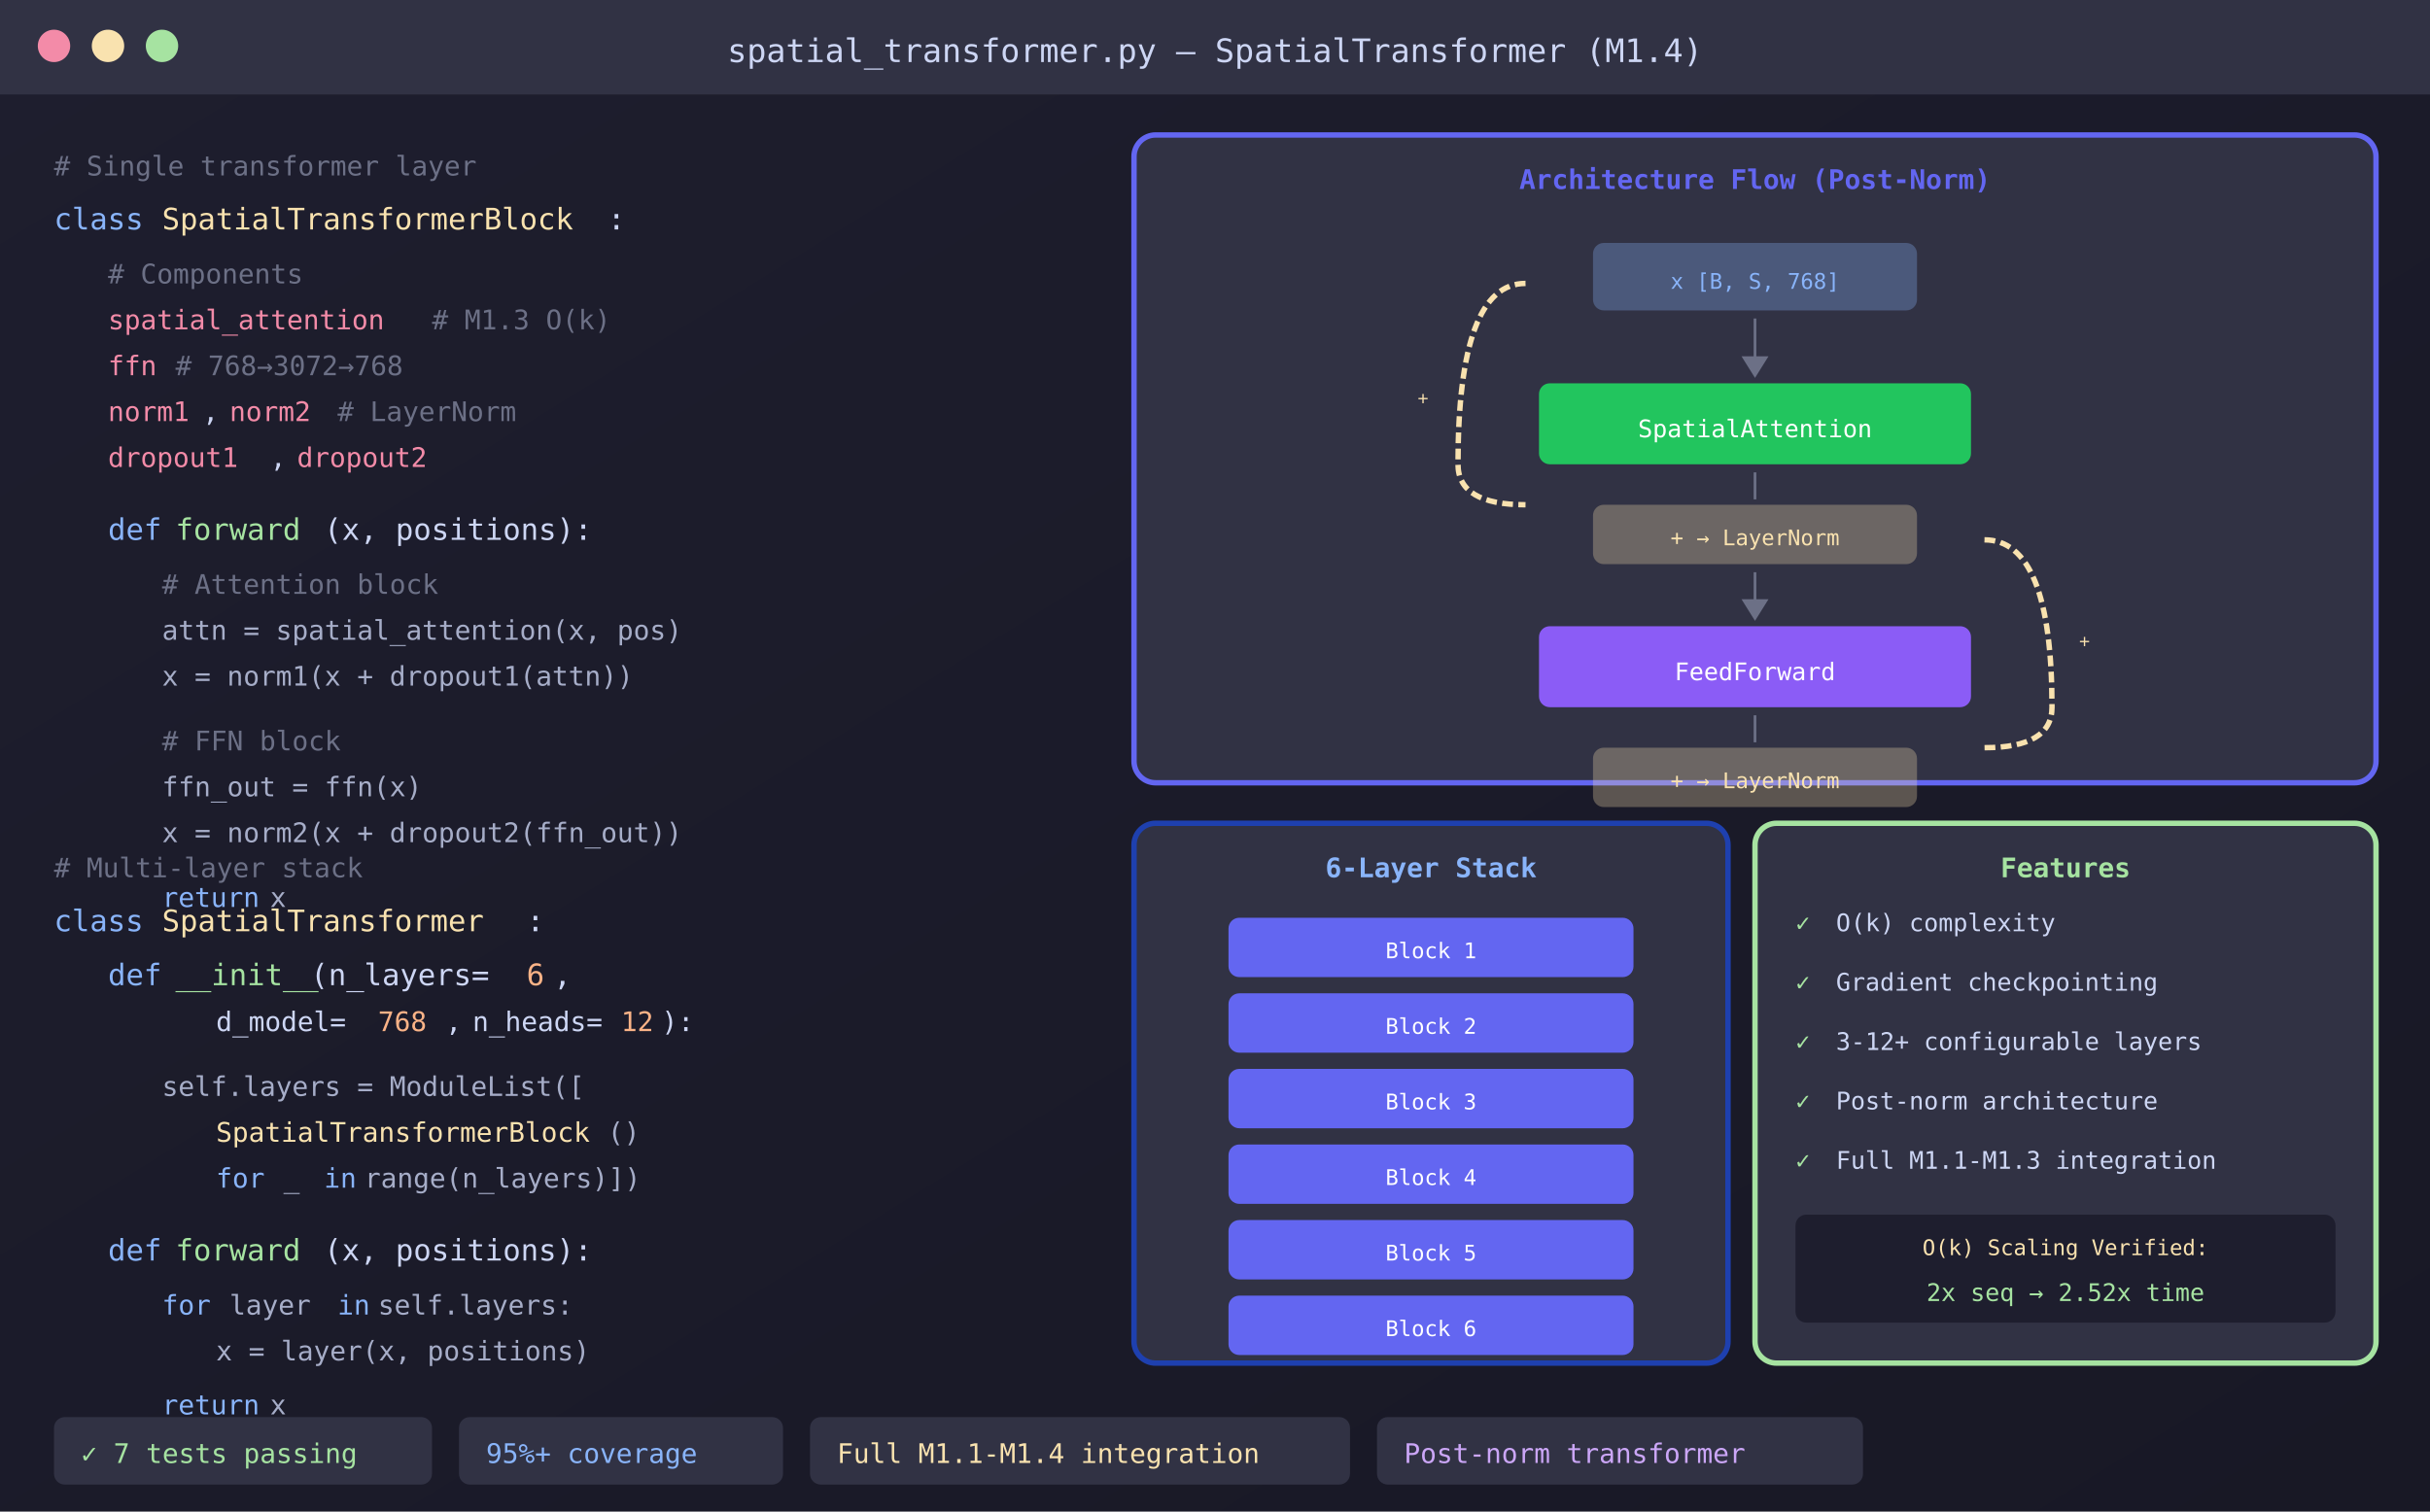
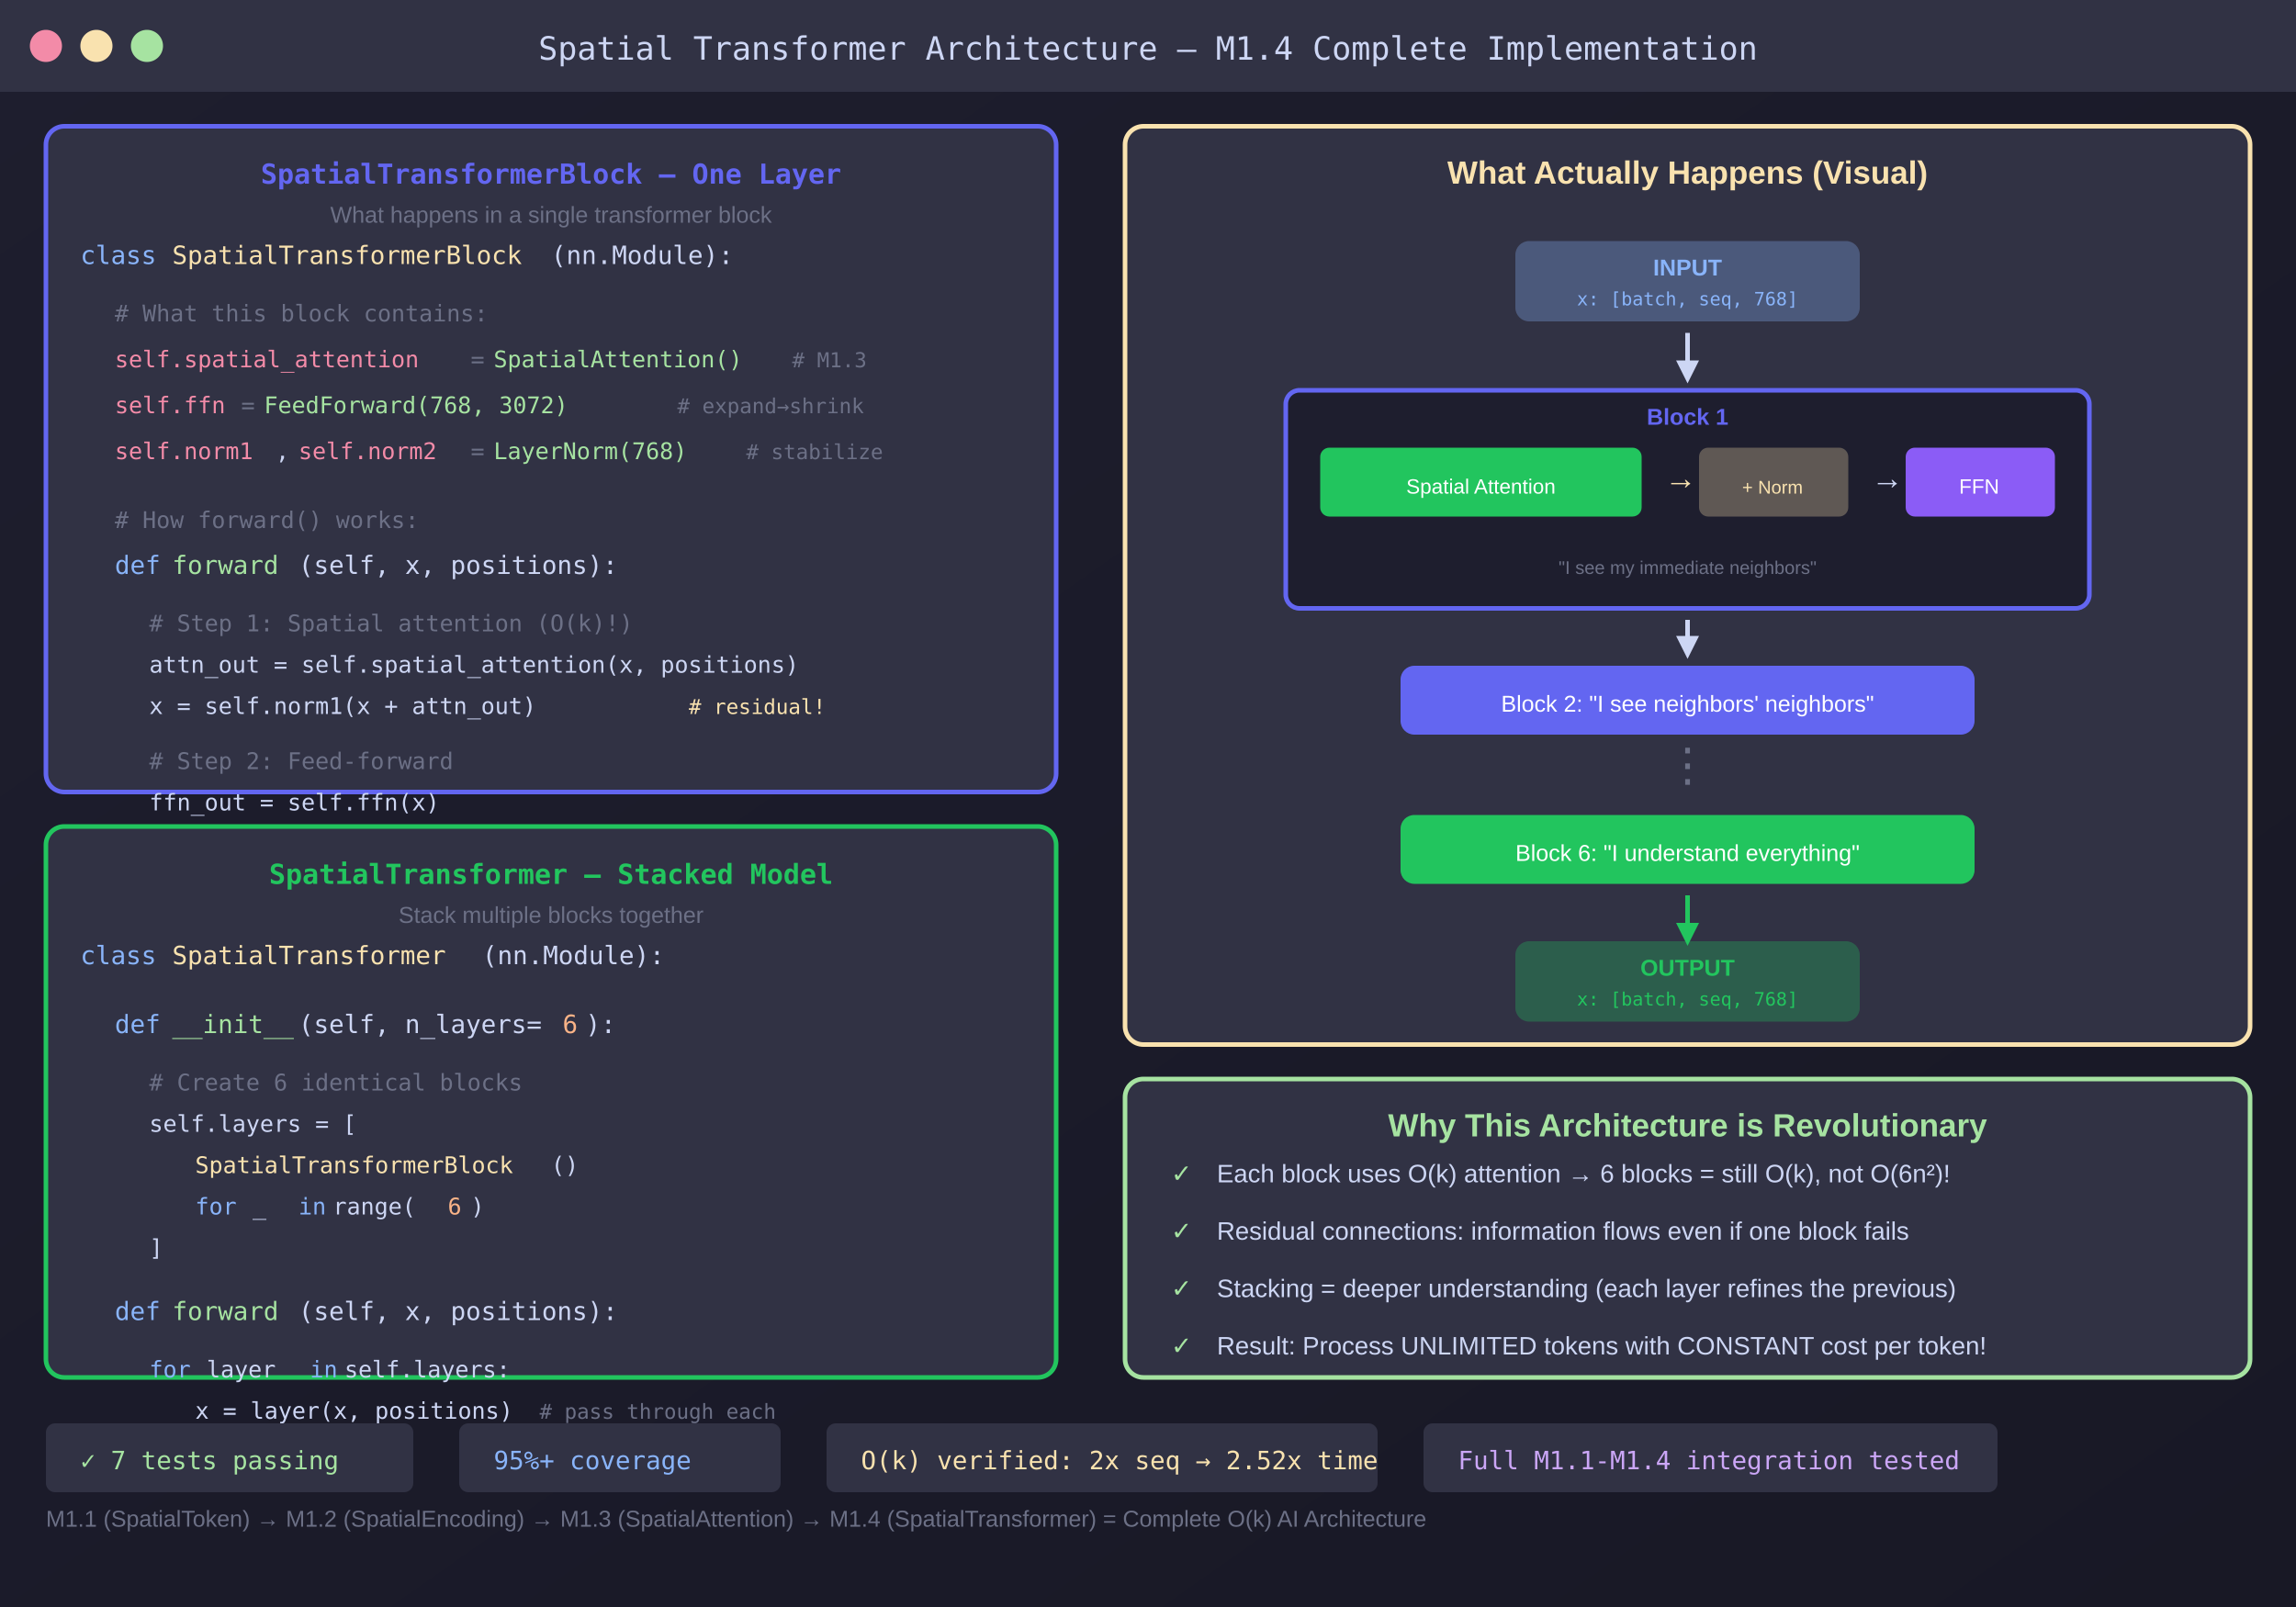
- <svg xmlns="http://www.w3.org/2000/svg" viewBox="0 0 900 560">
+ <svg xmlns="http://www.w3.org/2000/svg" viewBox="0 0 1000 700">
  <defs>
-     <linearGradient id="bgTransCode" x1="0%" y1="0%" x2="100%" y2="100%">
+     <linearGradient id="bgTransCode2" x1="0%" y1="0%" x2="100%" y2="100%">
      <stop offset="0%" style="stop-color:#1e1e2e" />
      <stop offset="100%" style="stop-color:#181825" />
    </linearGradient>
  </defs>
-   <rect x="0" y="0" width="900" height="560" fill="url(#bgTransCode)" />
-   <rect x="0" y="0" width="900" height="35" fill="#313244" />
-   <circle cx="20" cy="17" r="6" fill="#f38ba8" />
-   <circle cx="40" cy="17" r="6" fill="#f9e2af" />
-   <circle cx="60" cy="17" r="6" fill="#a6e3a1" />
-   <text x="450" y="23" text-anchor="middle" font-family="monospace" font-size="12" fill="#cdd6f4">spatial_transformer.py — SpatialTransformer (M1.4)</text>
-   <g transform="translate(20, 50)">
-     <text x="0" y="15" font-family="monospace" font-size="10" fill="#6c7086"># Single transformer layer</text>
-     <text x="0" y="35" font-family="monospace" font-size="11" fill="#89b4fa">class</text>
-     <text x="40" y="35" font-family="monospace" font-size="11" fill="#f9e2af">SpatialTransformerBlock</text>
-     <text x="205" y="35" font-family="monospace" font-size="11" fill="#cdd6f4">:</text>
-     <text x="20" y="55" font-family="monospace" font-size="10" fill="#6c7086"># Components</text>
-     <text x="20" y="72" font-family="monospace" font-size="10" fill="#f38ba8">spatial_attention</text>
-     <text x="140" y="72" font-family="monospace" font-size="10" fill="#6c7086"># M1.3 O(k)</text>
-     <text x="20" y="89" font-family="monospace" font-size="10" fill="#f38ba8">ffn</text>
-     <text x="45" y="89" font-family="monospace" font-size="10" fill="#6c7086"># 768→3072→768</text>
-     <text x="20" y="106" font-family="monospace" font-size="10" fill="#f38ba8">norm1</text>
-     <text x="55" y="106" font-family="monospace" font-size="10" fill="#cdd6f4">,</text>
-     <text x="65" y="106" font-family="monospace" font-size="10" fill="#f38ba8">norm2</text>
-     <text x="105" y="106" font-family="monospace" font-size="10" fill="#6c7086"># LayerNorm</text>
-     <text x="20" y="123" font-family="monospace" font-size="10" fill="#f38ba8">dropout1</text>
-     <text x="80" y="123" font-family="monospace" font-size="10" fill="#cdd6f4">,</text>
-     <text x="90" y="123" font-family="monospace" font-size="10" fill="#f38ba8">dropout2</text>
-     <text x="20" y="150" font-family="monospace" font-size="11" fill="#89b4fa">def</text>
-     <text x="45" y="150" font-family="monospace" font-size="11" fill="#a6e3a1">forward</text>
-     <text x="100" y="150" font-family="monospace" font-size="11" fill="#cdd6f4">(x, positions):</text>
-     <text x="40" y="170" font-family="monospace" font-size="10" fill="#6c7086"># Attention block</text>
-     <text x="40" y="187" font-family="monospace" font-size="10" fill="#a6adc8">attn = spatial_attention(x, pos)</text>
-     <text x="40" y="204" font-family="monospace" font-size="10" fill="#a6adc8">x = norm1(x + dropout1(attn))</text>
-     <text x="40" y="228" font-family="monospace" font-size="10" fill="#6c7086"># FFN block</text>
-     <text x="40" y="245" font-family="monospace" font-size="10" fill="#a6adc8">ffn_out = ffn(x)</text>
-     <text x="40" y="262" font-family="monospace" font-size="10" fill="#a6adc8">x = norm2(x + dropout2(ffn_out))</text>
-     <text x="40" y="286" font-family="monospace" font-size="10" fill="#89b4fa">return</text>
-     <text x="80" y="286" font-family="monospace" font-size="10" fill="#a6adc8"> x</text>
-   </g>
-   <g transform="translate(20, 310)">
-     <text x="0" y="15" font-family="monospace" font-size="10" fill="#6c7086"># Multi-layer stack</text>
-     <text x="0" y="35" font-family="monospace" font-size="11" fill="#89b4fa">class</text>
-     <text x="40" y="35" font-family="monospace" font-size="11" fill="#f9e2af">SpatialTransformer</text>
-     <text x="175" y="35" font-family="monospace" font-size="11" fill="#cdd6f4">:</text>
-     <text x="20" y="55" font-family="monospace" font-size="11" fill="#89b4fa">def</text>
-     <text x="45" y="55" font-family="monospace" font-size="11" fill="#a6e3a1">__init__</text>
-     <text x="95" y="55" font-family="monospace" font-size="11" fill="#cdd6f4">(n_layers=</text>
-     <text x="175" y="55" font-family="monospace" font-size="11" fill="#fab387">6</text>
-     <text x="185" y="55" font-family="monospace" font-size="11" fill="#cdd6f4">,</text>
-     <text x="60" y="72" font-family="monospace" font-size="10" fill="#cdd6f4">d_model=</text>
-     <text x="120" y="72" font-family="monospace" font-size="10" fill="#fab387">768</text>
-     <text x="145" y="72" font-family="monospace" font-size="10" fill="#cdd6f4">,</text>
-     <text x="155" y="72" font-family="monospace" font-size="10" fill="#cdd6f4">n_heads=</text>
-     <text x="210" y="72" font-family="monospace" font-size="10" fill="#fab387">12</text>
-     <text x="225" y="72" font-family="monospace" font-size="10" fill="#cdd6f4">):</text>
-     <text x="40" y="96" font-family="monospace" font-size="10" fill="#a6adc8">self.layers = ModuleList([</text>
-     <text x="60" y="113" font-family="monospace" font-size="10" fill="#f9e2af">SpatialTransformerBlock</text>
-     <text x="205" y="113" font-family="monospace" font-size="10" fill="#a6adc8">()</text>
-     <text x="60" y="130" font-family="monospace" font-size="10" fill="#89b4fa">for</text>
-     <text x="85" y="130" font-family="monospace" font-size="10" fill="#a6adc8"> _ </text>
-     <text x="100" y="130" font-family="monospace" font-size="10" fill="#89b4fa">in</text>
-     <text x="115" y="130" font-family="monospace" font-size="10" fill="#a6adc8"> range(n_layers)])</text>
-     <text x="20" y="157" font-family="monospace" font-size="11" fill="#89b4fa">def</text>
-     <text x="45" y="157" font-family="monospace" font-size="11" fill="#a6e3a1">forward</text>
-     <text x="100" y="157" font-family="monospace" font-size="11" fill="#cdd6f4">(x, positions):</text>
-     <text x="40" y="177" font-family="monospace" font-size="10" fill="#89b4fa">for</text>
-     <text x="65" y="177" font-family="monospace" font-size="10" fill="#a6adc8"> layer </text>
-     <text x="105" y="177" font-family="monospace" font-size="10" fill="#89b4fa">in</text>
-     <text x="120" y="177" font-family="monospace" font-size="10" fill="#a6adc8"> self.layers:</text>
-     <text x="60" y="194" font-family="monospace" font-size="10" fill="#a6adc8">x = layer(x, positions)</text>
-     <text x="40" y="214" font-family="monospace" font-size="10" fill="#89b4fa">return</text>
-     <text x="80" y="214" font-family="monospace" font-size="10" fill="#a6adc8"> x</text>
-   </g>
-   <g transform="translate(420, 50)">
-     <rect x="0" y="0" width="460" height="240" rx="8" fill="#313244" stroke="#6366f1" stroke-width="2" />
-     <text x="230" y="20" text-anchor="middle" font-family="monospace" font-size="10" fill="#6366f1" font-weight="bold">Architecture Flow (Post-Norm)</text>
-     <g transform="translate(30, 40)">
-       <rect x="140" y="0" width="120" height="25" rx="4" fill="#89b4fa" opacity="0.3" />
-       <text x="200" y="17" text-anchor="middle" font-family="monospace" font-size="8" fill="#89b4fa">x [B, S, 768]</text>
-       <line x1="200" y1="28" x2="200" y2="45" stroke="#6c7086" stroke-width="1" />
-       <polygon points="195,42 200,50 205,42" fill="#6c7086" />
-       <rect x="120" y="52" width="160" height="30" rx="4" fill="#22c55e" />
-       <text x="200" y="72" text-anchor="middle" font-family="monospace" font-size="9" fill="white">SpatialAttention</text>
-       <path d="M 115 15 Q 90 15, 90 82 Q 90 97, 115 97" stroke="#f9e2af" stroke-width="2" fill="none" stroke-dasharray="4,2" />
-       <text x="75" y="60" font-family="Arial" font-size="7" fill="#f9e2af">+</text>
-       <line x1="200" y1="85" x2="200" y2="95" stroke="#6c7086" stroke-width="1" />
-       <rect x="140" y="97" width="120" height="22" rx="4" fill="#f9e2af" opacity="0.3" />
-       <text x="200" y="112" text-anchor="middle" font-family="monospace" font-size="8" fill="#f9e2af">+ → LayerNorm</text>
-       <line x1="200" y1="122" x2="200" y2="135" stroke="#6c7086" stroke-width="1" />
-       <polygon points="195,132 200,140 205,132" fill="#6c7086" />
-       <rect x="120" y="142" width="160" height="30" rx="4" fill="#8b5cf6" />
-       <text x="200" y="162" text-anchor="middle" font-family="monospace" font-size="9" fill="white">FeedForward</text>
-       <path d="M 285 110 Q 310 110, 310 172 Q 310 187, 285 187" stroke="#f9e2af" stroke-width="2" fill="none" stroke-dasharray="4,2" />
-       <text x="320" y="150" font-family="Arial" font-size="7" fill="#f9e2af">+</text>
-       <line x1="200" y1="175" x2="200" y2="185" stroke="#6c7086" stroke-width="1" />
-       <rect x="140" y="187" width="120" height="22" rx="4" fill="#f9e2af" opacity="0.3" />
-       <text x="200" y="202" text-anchor="middle" font-family="monospace" font-size="8" fill="#f9e2af">+ → LayerNorm</text>
+   <rect x="0" y="0" width="1000" height="700" fill="url(#bgTransCode2)" />
+   <rect x="0" y="0" width="1000" height="40" fill="#313244" />
+   <circle cx="20" cy="20" r="7" fill="#f38ba8" />
+   <circle cx="42" cy="20" r="7" fill="#f9e2af" />
+   <circle cx="64" cy="20" r="7" fill="#a6e3a1" />
+   <text x="500" y="26" text-anchor="middle" font-family="monospace" font-size="14" fill="#cdd6f4">Spatial Transformer Architecture — M1.4 Complete Implementation</text>
+   <g transform="translate(20, 55)">
+     <rect x="0" y="0" width="440" height="290" rx="8" fill="#313244" stroke="#6366f1" stroke-width="2" />
+     <text x="220" y="25" text-anchor="middle" font-family="monospace" font-size="12" fill="#6366f1" font-weight="bold">SpatialTransformerBlock — One Layer</text>
+     <text x="220" y="42" text-anchor="middle" font-family="Arial" font-size="10" fill="#6c7086">What happens in a single transformer block</text>
+     <g transform="translate(15, 60)">
+       <text x="0" y="0" font-family="monospace" font-size="11" fill="#89b4fa">class</text>
+       <text x="40" y="0" font-family="monospace" font-size="11" fill="#f9e2af">SpatialTransformerBlock</text>
+       <text x="205" y="0" font-family="monospace" font-size="11" fill="#cdd6f4">(nn.Module):</text>
+       <text x="15" y="25" font-family="monospace" font-size="10" fill="#6c7086"># What this block contains:</text>
+       <text x="15" y="45" font-family="monospace" font-size="10" fill="#f38ba8">self.spatial_attention</text>
+       <text x="170" y="45" font-family="monospace" font-size="10" fill="#6c7086">=</text>
+       <text x="180" y="45" font-family="monospace" font-size="10" fill="#a6e3a1">SpatialAttention()</text>
+       <text x="310" y="45" font-family="monospace" font-size="9" fill="#6c7086"># M1.3</text>
+       <text x="15" y="65" font-family="monospace" font-size="10" fill="#f38ba8">self.ffn</text>
+       <text x="70" y="65" font-family="monospace" font-size="10" fill="#6c7086">=</text>
+       <text x="80" y="65" font-family="monospace" font-size="10" fill="#a6e3a1">FeedForward(768, 3072)</text>
+       <text x="260" y="65" font-family="monospace" font-size="9" fill="#6c7086"># expand→shrink</text>
+       <text x="15" y="85" font-family="monospace" font-size="10" fill="#f38ba8">self.norm1</text>
+       <text x="85" y="85" font-family="monospace" font-size="10" fill="#cdd6f4">,</text>
+       <text x="95" y="85" font-family="monospace" font-size="10" fill="#f38ba8">self.norm2</text>
+       <text x="170" y="85" font-family="monospace" font-size="10" fill="#6c7086">=</text>
+       <text x="180" y="85" font-family="monospace" font-size="10" fill="#a6e3a1">LayerNorm(768)</text>
+       <text x="290" y="85" font-family="monospace" font-size="9" fill="#6c7086"># stabilize</text>
+       <text x="15" y="115" font-family="monospace" font-size="10" fill="#6c7086"># How forward() works:</text>
+       <text x="15" y="135" font-family="monospace" font-size="11" fill="#89b4fa">def</text>
+       <text x="40" y="135" font-family="monospace" font-size="11" fill="#a6e3a1">forward</text>
+       <text x="95" y="135" font-family="monospace" font-size="11" fill="#cdd6f4">(self, x, positions):</text>
+       <text x="30" y="160" font-family="monospace" font-size="10" fill="#6c7086"># Step 1: Spatial attention (O(k)!)</text>
+       <text x="30" y="178" font-family="monospace" font-size="10" fill="#cdd6f4">attn_out = self.spatial_attention(x, positions)</text>
+       <text x="30" y="196" font-family="monospace" font-size="10" fill="#cdd6f4">x = self.norm1(x + attn_out)</text>
+       <text x="265" y="196" font-family="monospace" font-size="9" fill="#f9e2af"># residual!</text>
+       <text x="30" y="220" font-family="monospace" font-size="10" fill="#6c7086"># Step 2: Feed-forward</text>
+       <text x="30" y="238" font-family="monospace" font-size="10" fill="#cdd6f4">ffn_out = self.ffn(x)</text>
+       <text x="30" y="256" font-family="monospace" font-size="10" fill="#cdd6f4">x = self.norm2(x + ffn_out)</text>
+       <text x="235" y="256" font-family="monospace" font-size="9" fill="#f9e2af"># residual!</text>
+       <text x="30" y="280" font-family="monospace" font-size="10" fill="#89b4fa">return</text>
+       <text x="70" y="280" font-family="monospace" font-size="10" fill="#cdd6f4"> x</text>
    </g>
  </g>
-   <g transform="translate(420, 305)">
-     <rect x="0" y="0" width="220" height="200" rx="8" fill="#313244" stroke="#1e40af" stroke-width="2" />
-     <text x="110" y="20" text-anchor="middle" font-family="monospace" font-size="10" fill="#89b4fa" font-weight="bold">6-Layer Stack</text>
-     <g transform="translate(35, 35)">
-       <rect x="0" y="0" width="150" height="22" rx="4" fill="#6366f1" />
-       <text x="75" y="15" text-anchor="middle" font-family="monospace" font-size="8" fill="white">Block 1</text>
-       <rect x="0" y="28" width="150" height="22" rx="4" fill="#6366f1" />
-       <text x="75" y="43" text-anchor="middle" font-family="monospace" font-size="8" fill="white">Block 2</text>
-       <rect x="0" y="56" width="150" height="22" rx="4" fill="#6366f1" />
-       <text x="75" y="71" text-anchor="middle" font-family="monospace" font-size="8" fill="white">Block 3</text>
-       <rect x="0" y="84" width="150" height="22" rx="4" fill="#6366f1" />
-       <text x="75" y="99" text-anchor="middle" font-family="monospace" font-size="8" fill="white">Block 4</text>
-       <rect x="0" y="112" width="150" height="22" rx="4" fill="#6366f1" />
-       <text x="75" y="127" text-anchor="middle" font-family="monospace" font-size="8" fill="white">Block 5</text>
-       <rect x="0" y="140" width="150" height="22" rx="4" fill="#6366f1" />
-       <text x="75" y="155" text-anchor="middle" font-family="monospace" font-size="8" fill="white">Block 6</text>
+   <g transform="translate(20, 360)">
+     <rect x="0" y="0" width="440" height="240" rx="8" fill="#313244" stroke="#22c55e" stroke-width="2" />
+     <text x="220" y="25" text-anchor="middle" font-family="monospace" font-size="12" fill="#22c55e" font-weight="bold">SpatialTransformer — Stacked Model</text>
+     <text x="220" y="42" text-anchor="middle" font-family="Arial" font-size="10" fill="#6c7086">Stack multiple blocks together</text>
+     <g transform="translate(15, 60)">
+       <text x="0" y="0" font-family="monospace" font-size="11" fill="#89b4fa">class</text>
+       <text x="40" y="0" font-family="monospace" font-size="11" fill="#f9e2af">SpatialTransformer</text>
+       <text x="175" y="0" font-family="monospace" font-size="11" fill="#cdd6f4">(nn.Module):</text>
+       <text x="15" y="30" font-family="monospace" font-size="11" fill="#89b4fa">def</text>
+       <text x="40" y="30" font-family="monospace" font-size="11" fill="#a6e3a1">__init__</text>
+       <text x="95" y="30" font-family="monospace" font-size="11" fill="#cdd6f4">(self, n_layers=</text>
+       <text x="210" y="30" font-family="monospace" font-size="11" fill="#fab387">6</text>
+       <text x="220" y="30" font-family="monospace" font-size="11" fill="#cdd6f4">):</text>
+       <text x="30" y="55" font-family="monospace" font-size="10" fill="#6c7086"># Create 6 identical blocks</text>
+       <text x="30" y="73" font-family="monospace" font-size="10" fill="#cdd6f4">self.layers = [</text>
+       <text x="50" y="91" font-family="monospace" font-size="10" fill="#f9e2af">SpatialTransformerBlock</text>
+       <text x="205" y="91" font-family="monospace" font-size="10" fill="#cdd6f4">()</text>
+       <text x="50" y="109" font-family="monospace" font-size="10" fill="#89b4fa">for</text>
+       <text x="75" y="109" font-family="monospace" font-size="10" fill="#cdd6f4"> _ </text>
+       <text x="95" y="109" font-family="monospace" font-size="10" fill="#89b4fa">in</text>
+       <text x="110" y="109" font-family="monospace" font-size="10" fill="#cdd6f4"> range(</text>
+       <text x="160" y="109" font-family="monospace" font-size="10" fill="#fab387">6</text>
+       <text x="170" y="109" font-family="monospace" font-size="10" fill="#cdd6f4">)</text>
+       <text x="30" y="127" font-family="monospace" font-size="10" fill="#cdd6f4">]</text>
+       <text x="15" y="155" font-family="monospace" font-size="11" fill="#89b4fa">def</text>
+       <text x="40" y="155" font-family="monospace" font-size="11" fill="#a6e3a1">forward</text>
+       <text x="95" y="155" font-family="monospace" font-size="11" fill="#cdd6f4">(self, x, positions):</text>
+       <text x="30" y="180" font-family="monospace" font-size="10" fill="#89b4fa">for</text>
+       <text x="55" y="180" font-family="monospace" font-size="10" fill="#cdd6f4"> layer </text>
+       <text x="100" y="180" font-family="monospace" font-size="10" fill="#89b4fa">in</text>
+       <text x="115" y="180" font-family="monospace" font-size="10" fill="#cdd6f4"> self.layers:</text>
+       <text x="50" y="198" font-family="monospace" font-size="10" fill="#cdd6f4">x = layer(x, positions)</text>
+       <text x="200" y="198" font-family="monospace" font-size="9" fill="#6c7086"># pass through each</text>
+       <text x="30" y="220" font-family="monospace" font-size="10" fill="#89b4fa">return</text>
+       <text x="70" y="220" font-family="monospace" font-size="10" fill="#cdd6f4"> x</text>
    </g>
  </g>
-   <g transform="translate(650, 305)">
-     <rect x="0" y="0" width="230" height="200" rx="8" fill="#313244" stroke="#a6e3a1" stroke-width="2" />
-     <text x="115" y="20" text-anchor="middle" font-family="monospace" font-size="10" fill="#a6e3a1" font-weight="bold">Features</text>
-     <g transform="translate(15, 40)">
-       <text x="0" y="0" font-family="monospace" font-size="9" fill="#a6e3a1">✓</text>
-       <text x="15" y="0" font-family="monospace" font-size="9" fill="#cdd6f4">O(k) complexity</text>
-       <text x="0" y="22" font-family="monospace" font-size="9" fill="#a6e3a1">✓</text>
-       <text x="15" y="22" font-family="monospace" font-size="9" fill="#cdd6f4">Gradient checkpointing</text>
-       <text x="0" y="44" font-family="monospace" font-size="9" fill="#a6e3a1">✓</text>
-       <text x="15" y="44" font-family="monospace" font-size="9" fill="#cdd6f4">3-12+ configurable layers</text>
-       <text x="0" y="66" font-family="monospace" font-size="9" fill="#a6e3a1">✓</text>
-       <text x="15" y="66" font-family="monospace" font-size="9" fill="#cdd6f4">Post-norm architecture</text>
-       <text x="0" y="88" font-family="monospace" font-size="9" fill="#a6e3a1">✓</text>
-       <text x="15" y="88" font-family="monospace" font-size="9" fill="#cdd6f4">Full M1.1-M1.3 integration</text>
+   <g transform="translate(490, 55)">
+     <rect x="0" y="0" width="490" height="400" rx="8" fill="#313244" stroke="#f9e2af" stroke-width="2" />
+     <text x="245" y="25" text-anchor="middle" font-family="Arial" font-size="14" fill="#f9e2af" font-weight="bold">What Actually Happens (Visual)</text>
+     <g transform="translate(170, 50)">
+       <rect x="0" y="0" width="150" height="35" rx="6" fill="#89b4fa" opacity="0.3" />
+       <text x="75" y="15" text-anchor="middle" font-family="Arial" font-size="10" fill="#89b4fa" font-weight="bold">INPUT</text>
+       <text x="75" y="28" text-anchor="middle" font-family="monospace" font-size="8" fill="#89b4fa">x: [batch, seq, 768]</text>
    </g>
-     <g transform="translate(15, 145)">
-       <rect x="0" y="0" width="200" height="40" rx="4" fill="#1e1e2e" />
-       <text x="100" y="15" text-anchor="middle" font-family="monospace" font-size="8" fill="#f9e2af">O(k) Scaling Verified:</text>
-       <text x="100" y="32" text-anchor="middle" font-family="monospace" font-size="9" fill="#a6e3a1">2x seq → 2.52x time</text>
+     <line x1="245" y1="90" x2="245" y2="105" stroke="#cdd6f4" stroke-width="2" />
+     <polygon points="240,102 245,112 250,102" fill="#cdd6f4" />
+     <g transform="translate(70, 115)">
+       <rect x="0" y="0" width="350" height="95" rx="6" fill="#1e1e2e" stroke="#6366f1" stroke-width="2" />
+       <text x="175" y="15" text-anchor="middle" font-family="Arial" font-size="10" fill="#6366f1" font-weight="bold">Block 1</text>
+       <rect x="15" y="25" width="140" height="30" rx="4" fill="#22c55e" />
+       <text x="85" y="45" text-anchor="middle" font-family="Arial" font-size="9" fill="white">Spatial Attention</text>
+       <text x="165" y="43" font-family="Arial" font-size="14" fill="#f9e2af">→</text>
+       <rect x="180" y="25" width="65" height="30" rx="4" fill="#f9e2af" opacity="0.3" />
+       <text x="212" y="45" text-anchor="middle" font-family="Arial" font-size="8" fill="#f9e2af">+ Norm</text>
+       <text x="255" y="43" font-family="Arial" font-size="14" fill="#cdd6f4">→</text>
+       <rect x="270" y="25" width="65" height="30" rx="4" fill="#8b5cf6" />
+       <text x="302" y="45" text-anchor="middle" font-family="Arial" font-size="9" fill="white">FFN</text>
+       <text x="175" y="80" text-anchor="middle" font-family="Arial" font-size="8" fill="#6c7086">"I see my immediate neighbors"</text>
+     </g>
+     <line x1="245" y1="215" x2="245" y2="225" stroke="#cdd6f4" stroke-width="2" />
+     <polygon points="240,222 245,232 250,222" fill="#cdd6f4" />
+     <g transform="translate(120, 235)">
+       <rect x="0" y="0" width="250" height="30" rx="6" fill="#6366f1" />
+       <text x="125" y="20" text-anchor="middle" font-family="Arial" font-size="10" fill="white">Block 2: "I see neighbors' neighbors"</text>
+     </g>
+     <text x="245" y="285" text-anchor="middle" font-family="Arial" font-size="20" fill="#6c7086">⋮</text>
+     <g transform="translate(120, 300)">
+       <rect x="0" y="0" width="250" height="30" rx="6" fill="#22c55e" />
+       <text x="125" y="20" text-anchor="middle" font-family="Arial" font-size="10" fill="white">Block 6: "I understand everything"</text>
+     </g>
+     <line x1="245" y1="335" x2="245" y2="350" stroke="#22c55e" stroke-width="2" />
+     <polygon points="240,347 245,357 250,347" fill="#22c55e" />
+     <g transform="translate(170, 355)">
+       <rect x="0" y="0" width="150" height="35" rx="6" fill="#22c55e" opacity="0.3" />
+       <text x="75" y="15" text-anchor="middle" font-family="Arial" font-size="10" fill="#22c55e" font-weight="bold">OUTPUT</text>
+       <text x="75" y="28" text-anchor="middle" font-family="monospace" font-size="8" fill="#22c55e">x: [batch, seq, 768]</text>
    </g>
  </g>
-   <g transform="translate(20, 525)">
-     <rect x="0" y="0" width="140" height="25" rx="4" fill="#313244" />
-     <text x="10" y="17" font-family="monospace" font-size="10" fill="#a6e3a1">✓ 7 tests passing</text>
+   <g transform="translate(490, 470)">
+     <rect x="0" y="0" width="490" height="130" rx="8" fill="#313244" stroke="#a6e3a1" stroke-width="2" />
+     <text x="245" y="25" text-anchor="middle" font-family="Arial" font-size="14" fill="#a6e3a1" font-weight="bold">Why This Architecture is Revolutionary</text>
+     <g transform="translate(20, 45)">
+       <text x="0" y="0" font-family="Arial" font-size="11" fill="#a6e3a1">✓</text>
+       <text x="20" y="0" font-family="Arial" font-size="11" fill="#cdd6f4">Each block uses O(k) attention → 6 blocks = still O(k), not O(6n²)!</text>
+       <text x="0" y="25" font-family="Arial" font-size="11" fill="#a6e3a1">✓</text>
+       <text x="20" y="25" font-family="Arial" font-size="11" fill="#cdd6f4">Residual connections: information flows even if one block fails</text>
+       <text x="0" y="50" font-family="Arial" font-size="11" fill="#a6e3a1">✓</text>
+       <text x="20" y="50" font-family="Arial" font-size="11" fill="#cdd6f4">Stacking = deeper understanding (each layer refines the previous)</text>
+       <text x="0" y="75" font-family="Arial" font-size="11" fill="#a6e3a1">✓</text>
+       <text x="20" y="75" font-family="Arial" font-size="11" fill="#cdd6f4">Result: Process UNLIMITED tokens with CONSTANT cost per token!</text>
+     </g>
  </g>
-   <g transform="translate(170, 525)">
-     <rect x="0" y="0" width="120" height="25" rx="4" fill="#313244" />
-     <text x="10" y="17" font-family="monospace" font-size="10" fill="#89b4fa">95%+ coverage</text>
+   <g transform="translate(20, 620)">
+     <rect x="0" y="0" width="160" height="30" rx="4" fill="#313244" />
+     <text x="15" y="20" font-family="monospace" font-size="11" fill="#a6e3a1">✓ 7 tests passing</text>
  </g>
-   <g transform="translate(300, 525)">
-     <rect x="0" y="0" width="200" height="25" rx="4" fill="#313244" />
-     <text x="10" y="17" font-family="monospace" font-size="10" fill="#f9e2af">Full M1.1-M1.4 integration</text>
+   <g transform="translate(200, 620)">
+     <rect x="0" y="0" width="140" height="30" rx="4" fill="#313244" />
+     <text x="15" y="20" font-family="monospace" font-size="11" fill="#89b4fa">95%+ coverage</text>
  </g>
-   <g transform="translate(510, 525)">
-     <rect x="0" y="0" width="180" height="25" rx="4" fill="#313244" />
-     <text x="10" y="17" font-family="monospace" font-size="10" fill="#cba6f7">Post-norm transformer</text>
+   <g transform="translate(360, 620)">
+     <rect x="0" y="0" width="240" height="30" rx="4" fill="#313244" />
+     <text x="15" y="20" font-family="monospace" font-size="11" fill="#f9e2af">O(k) verified: 2x seq → 2.52x time</text>
+   </g>
+   <g transform="translate(620, 620)">
+     <rect x="0" y="0" width="250" height="30" rx="4" fill="#313244" />
+     <text x="15" y="20" font-family="monospace" font-size="11" fill="#cba6f7">Full M1.1-M1.4 integration tested</text>
+   </g>
+   <g transform="translate(20, 665)">
+     <text x="0" y="0" font-family="Arial" font-size="10" fill="#6c7086">M1.1 (SpatialToken) → M1.2 (SpatialEncoding) → M1.3 (SpatialAttention) → M1.4 (SpatialTransformer) = Complete O(k) AI Architecture</text>
  </g>
</svg>
